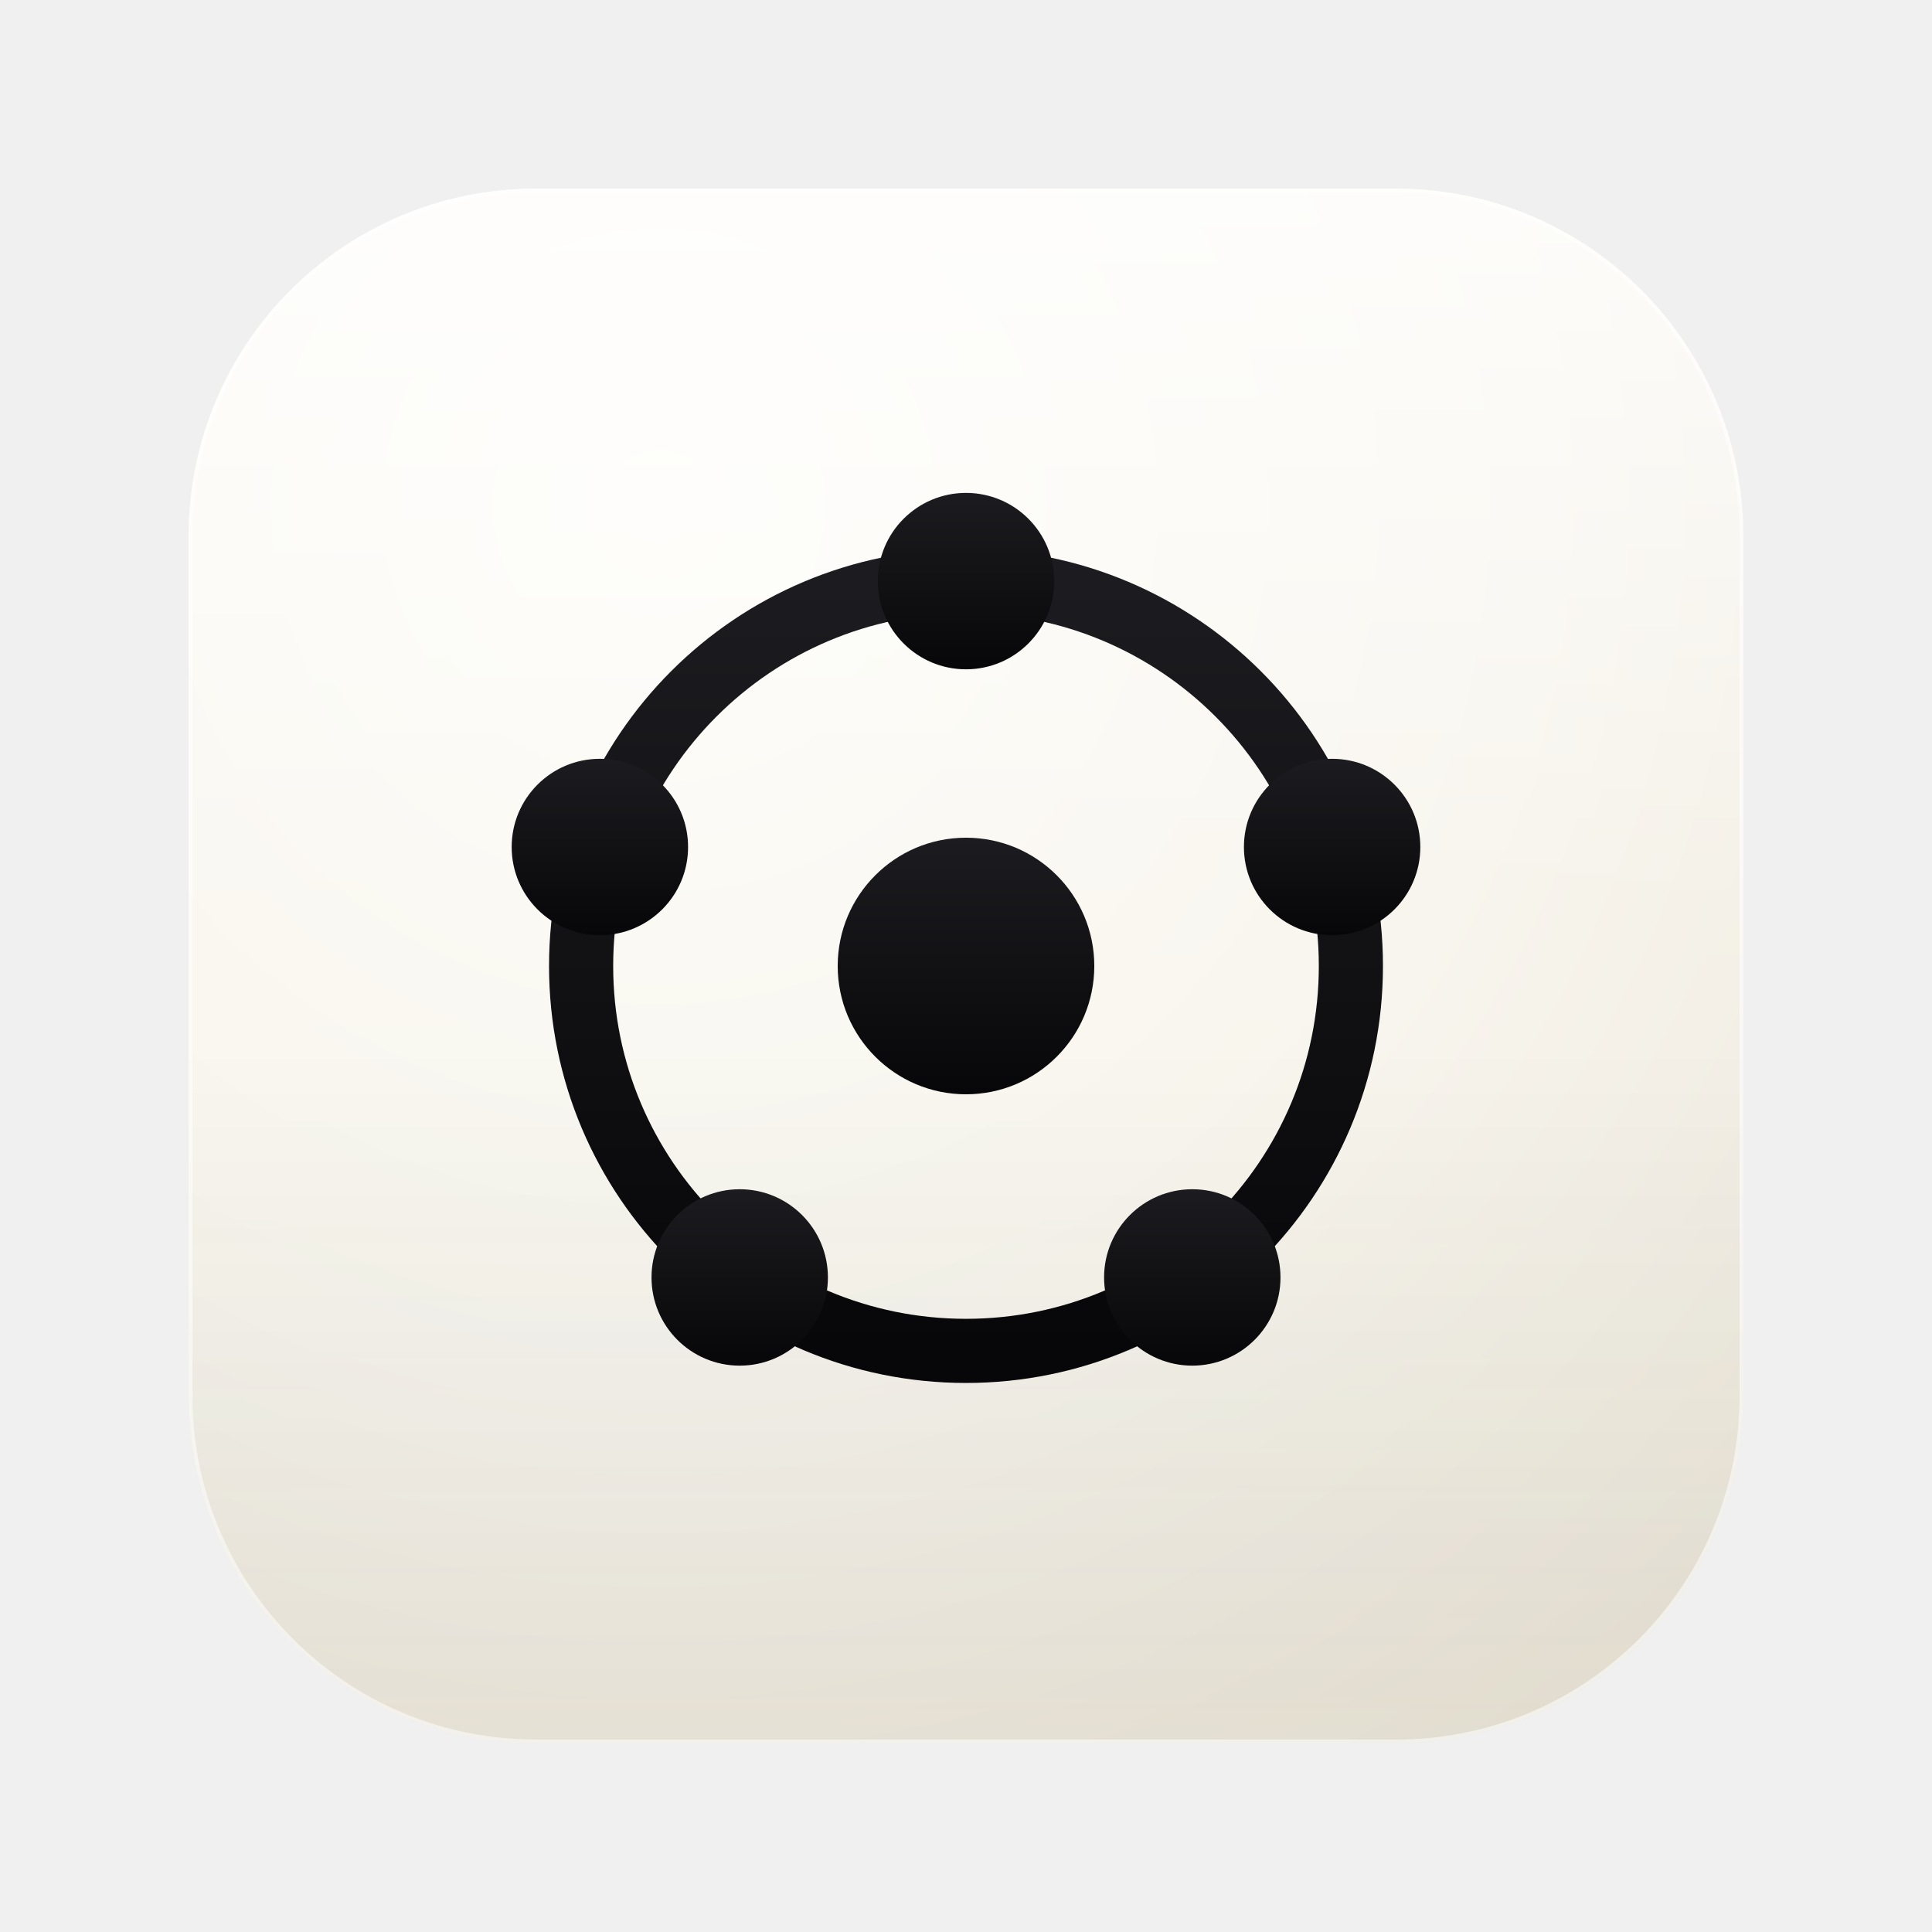
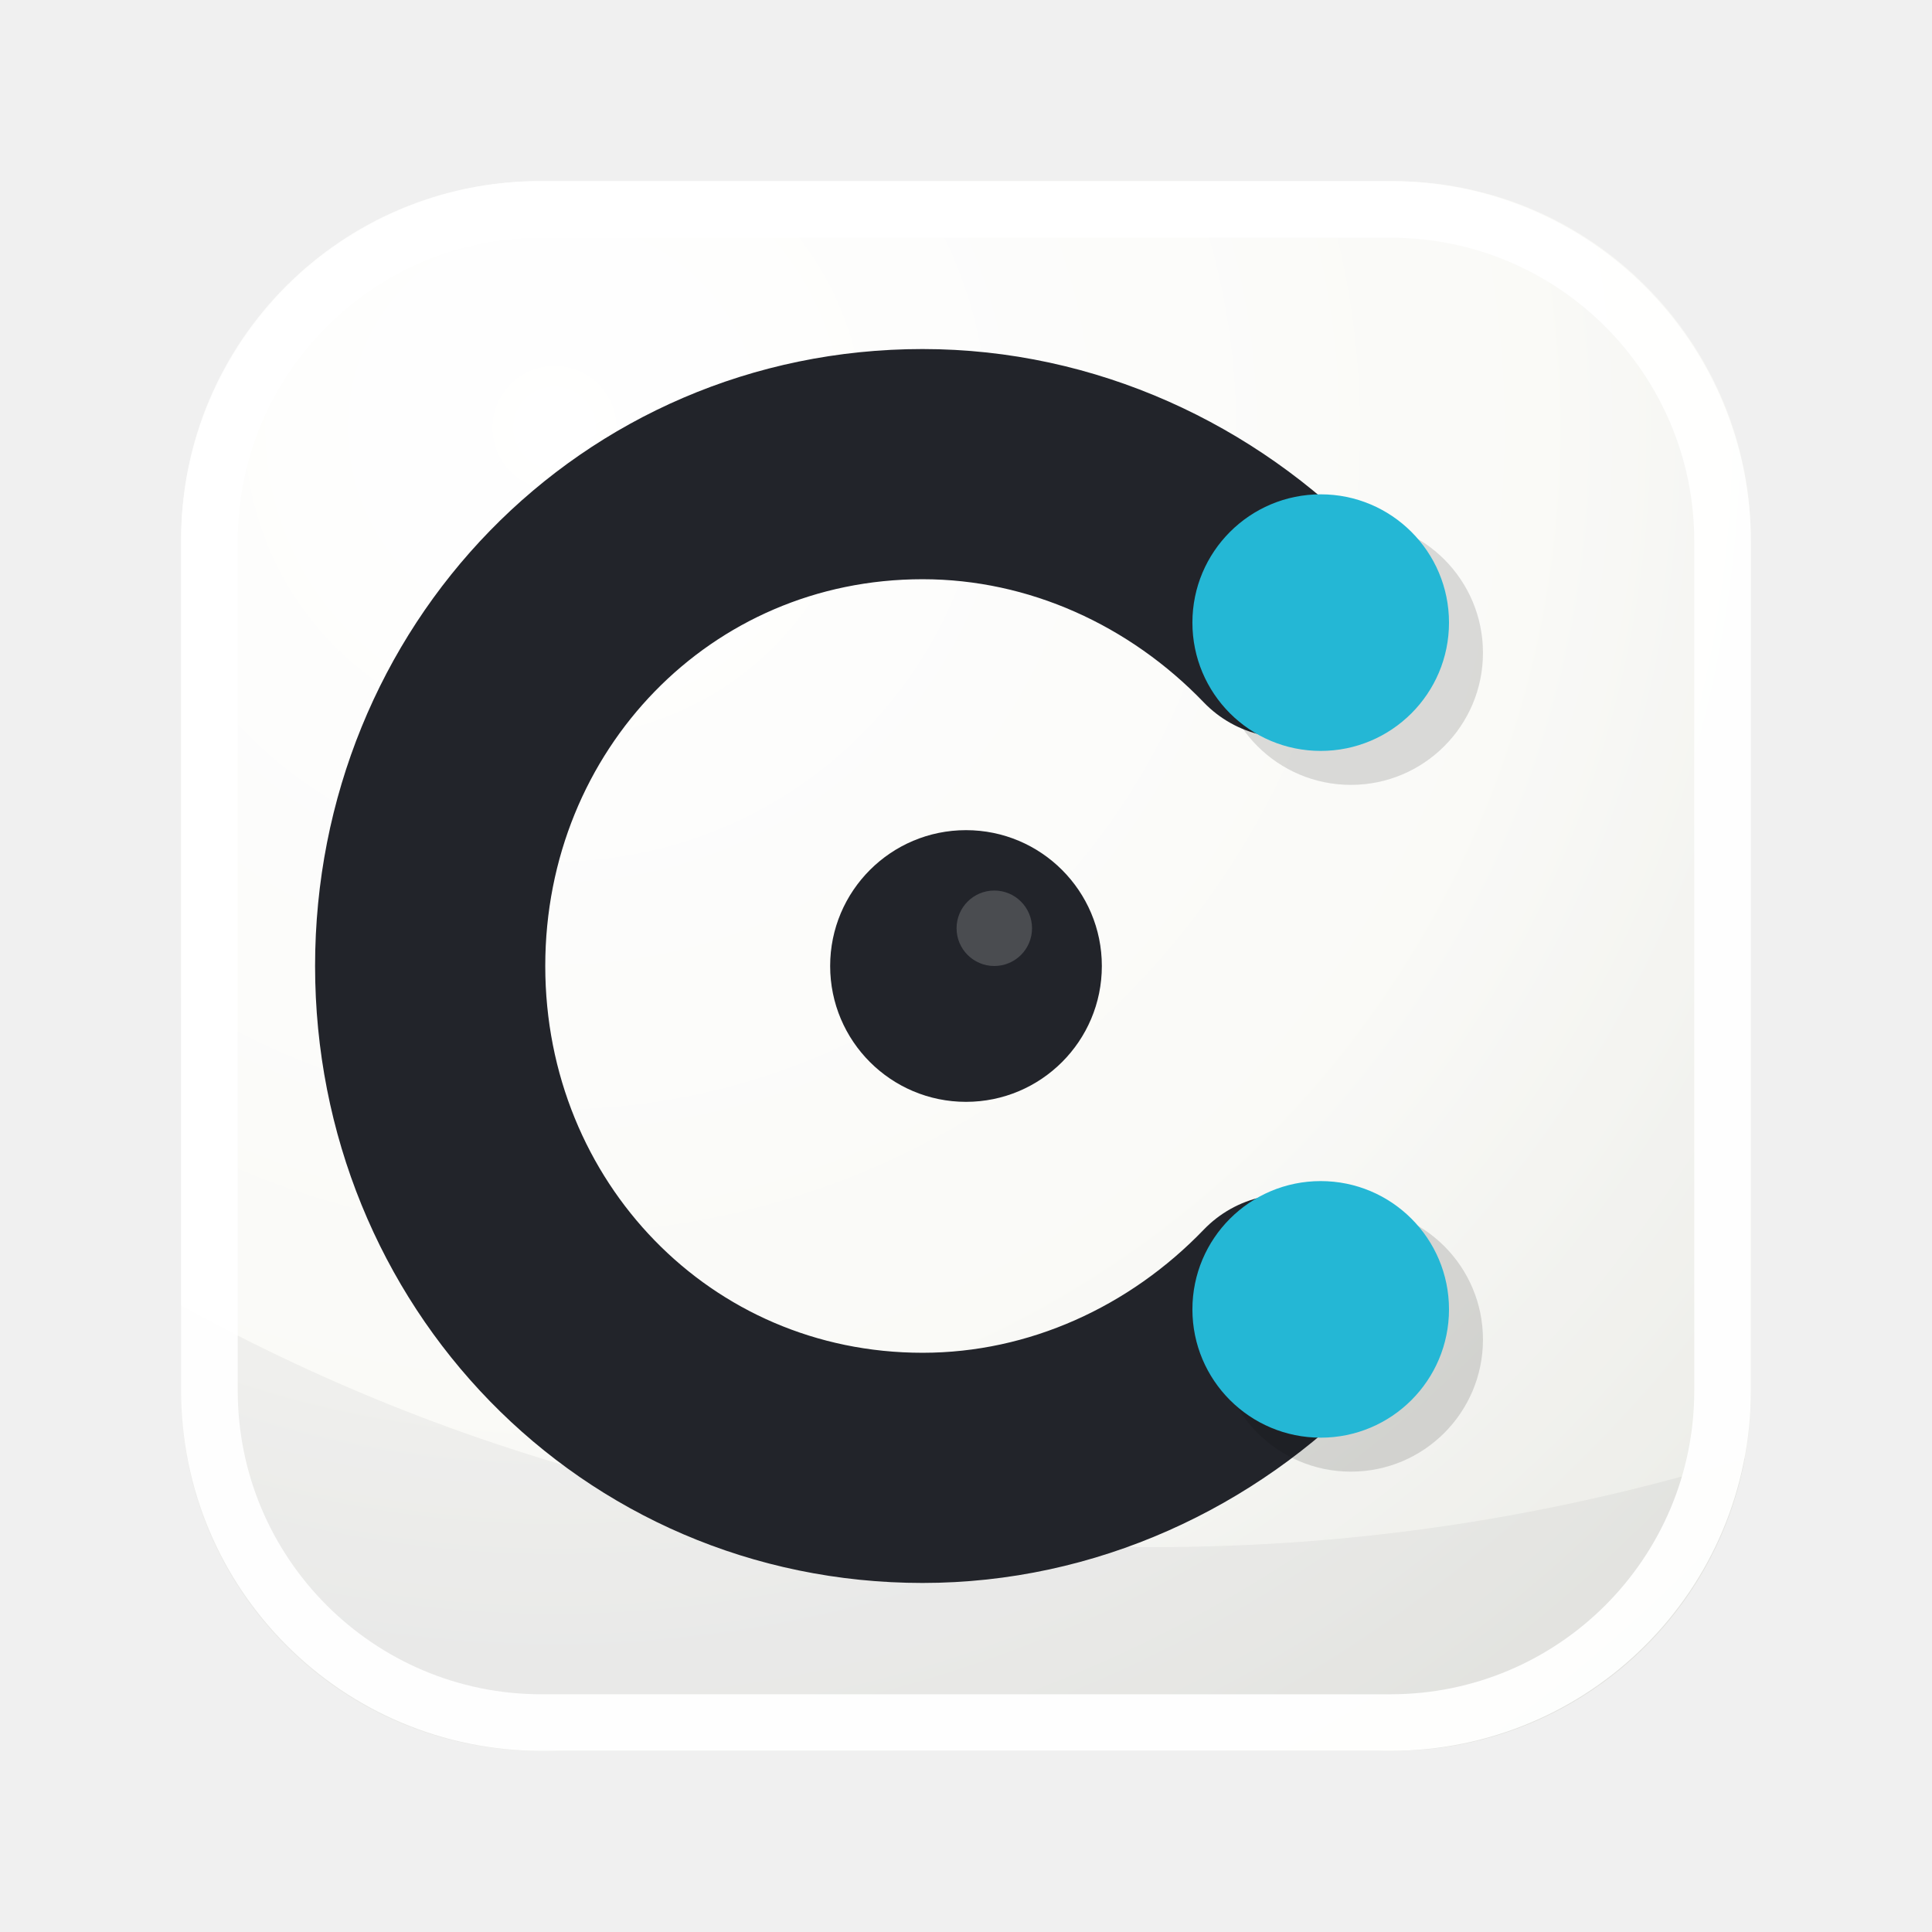
<svg xmlns="http://www.w3.org/2000/svg" viewBox="0 0 1024 1024">
  <defs>
-     <radialGradient id="bg" cx="0.3" cy="0.2" r="1.05">
-       <stop offset="0%" stop-color="#fdfcf8" />
-       <stop offset="55%" stop-color="#f7f4ec" />
-       <stop offset="100%" stop-color="#ece7da" />
+     <radialGradient id="tile" cx="0.24" cy="0.16" r="1.08">
+       <stop offset="0%" stop-color="#ffffff" />
+       <stop offset="58%" stop-color="#f7f7f3" />
+       <stop offset="100%" stop-color="#dedfd8" />
    </radialGradient>
-     <linearGradient id="topHighlight" x1="0" y1="0" x2="0" y2="1">
-       <stop offset="0%" stop-color="#ffffff" stop-opacity="0.75" />
-       <stop offset="45%" stop-color="#ffffff" stop-opacity="0.10" />
-       <stop offset="100%" stop-color="#ffffff" stop-opacity="0" />
+     <linearGradient id="rim" x1="196" y1="140" x2="828" y2="884">
+       <stop offset="0%" stop-color="#ffffff" stop-opacity="0.95" />
+       <stop offset="54%" stop-color="#f5f6f1" stop-opacity="0.18" />
+       <stop offset="100%" stop-color="#9fa29a" stop-opacity="0.38" />
    </linearGradient>
-     <linearGradient id="bottomShade" x1="0" y1="0.55" x2="0" y2="1">
-       <stop offset="0%" stop-color="#000000" stop-opacity="0" />
-       <stop offset="100%" stop-color="#5a4a2d" stop-opacity="0.08" />
+     <linearGradient id="ink" x1="220" y1="188" x2="704" y2="835">
+       <stop offset="0%" stop-color="#22242a" />
+       <stop offset="100%" stop-color="#050607" />
    </linearGradient>
-     <linearGradient id="markInk" x1="0" y1="0" x2="0" y2="1">
-       <stop offset="0%" stop-color="#1c1c20" />
-       <stop offset="100%" stop-color="#070709" />
+     <linearGradient id="node" x1="650" y1="252" x2="820" y2="772">
+       <stop offset="0%" stop-color="#24b7d5" />
+       <stop offset="100%" stop-color="#0e7490" />
    </linearGradient>
    <clipPath id="squircle">
-       <rect x="100" y="100" width="824" height="824" rx="184" ry="184" />
+       <rect x="96" y="96" width="832" height="832" rx="190" />
    </clipPath>
  </defs>
-   <rect x="100" y="100" width="824" height="824" rx="184" ry="184" fill="url(#bg)" />
-   <g clip-path="url(#squircle)">
-     <rect x="100" y="100" width="824" height="824" fill="url(#topHighlight)" />
-     <rect x="100" y="100" width="824" height="824" fill="url(#bottomShade)" />
-     <rect x="101" y="101" width="822" height="822" rx="183" ry="183" fill="none" stroke="#ffffff" stroke-opacity="0.55" stroke-width="2" />
+   <rect x="122" y="148" width="780" height="780" rx="178" fill="#050607" opacity="0.13" />
+   <g>
+     <rect x="96" y="96" width="832" height="832" rx="190" fill="url(#tile)" />
+     <g clip-path="url(#squircle)">
+       <rect x="96" y="96" width="832" height="832" fill="#ffffff" opacity="0.34" />
+       <path d="M96 692C252 778 424 820 612 820C720 820 824 804 928 772V928H96Z" fill="#080a0c" opacity="0.045" />
+       <rect x="111" y="111" width="802" height="802" rx="176" fill="none" stroke="url(#rim)" stroke-width="30" />
+     </g>
  </g>
-   <g transform="translate(240 240) scale(8.5)" fill="none" stroke="url(#markInk)" stroke-width="4" stroke-linecap="round" stroke-linejoin="round">
-     <circle cx="32" cy="32" r="24" />
-     <circle cx="32" cy="8" r="5.5" fill="url(#markInk)" stroke="none" />
-     <circle cx="9.17" cy="24.58" r="5.5" fill="url(#markInk)" stroke="none" />
-     <circle cx="17.89" cy="51.42" r="5.5" fill="url(#markInk)" stroke="none" />
-     <circle cx="46.11" cy="51.42" r="5.5" fill="url(#markInk)" stroke="none" />
-     <circle cx="54.83" cy="24.58" r="5.5" fill="url(#markInk)" stroke="none" />
-     <circle cx="32" cy="32" r="8" fill="url(#markInk)" stroke="none" />
-   </g>
+   <path d="M682 330C632 278 563 246 489 246C342 246 228 365 228 512C228 659 342 778 489 778C563 778 632 746 682 694" fill="none" stroke="url(#ink)" stroke-width="122" stroke-linecap="round" stroke-linejoin="round" />
+   <circle cx="716" cy="346" r="70" fill="#050607" opacity="0.14" />
+   <circle cx="716" cy="710" r="70" fill="#050607" opacity="0.14" />
+   <circle cx="700" cy="330" r="68" fill="url(#node)" />
+   <circle cx="700" cy="694" r="68" fill="url(#node)" />
+   <circle cx="512" cy="512" r="72" fill="url(#ink)" />
+   <circle cx="527" cy="492" r="20" fill="#ffffff" opacity="0.18" />
</svg>
